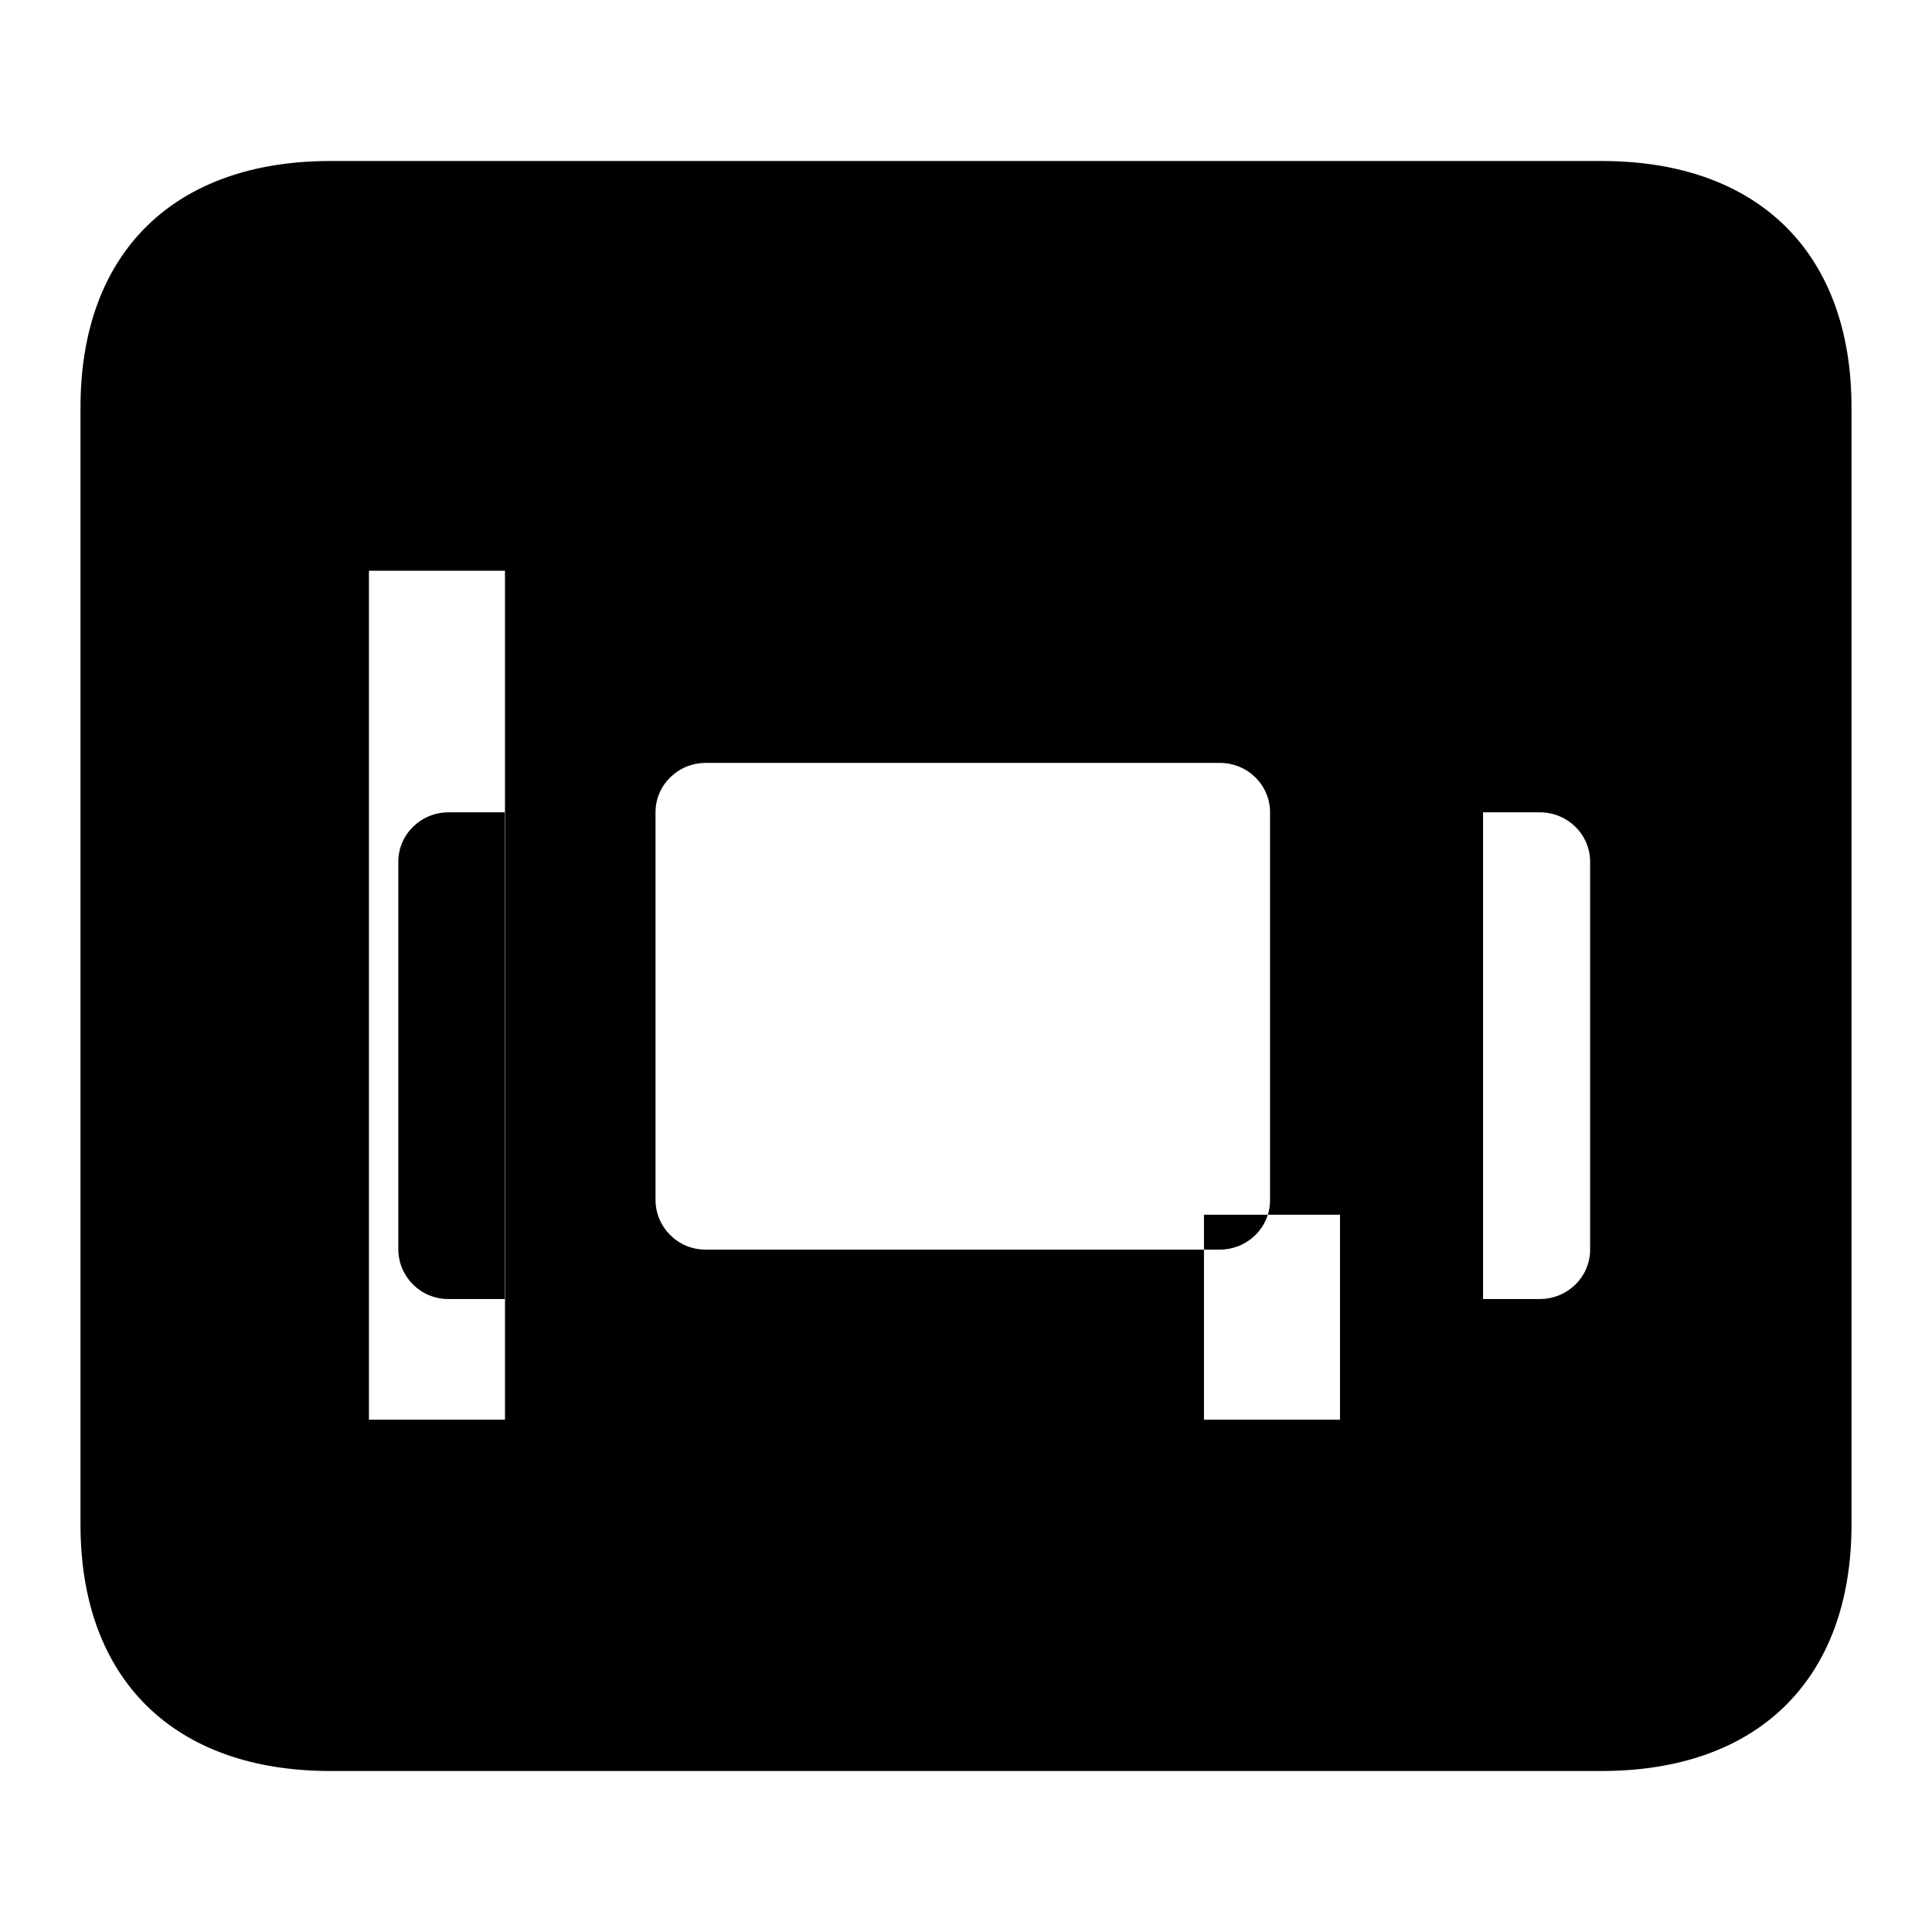
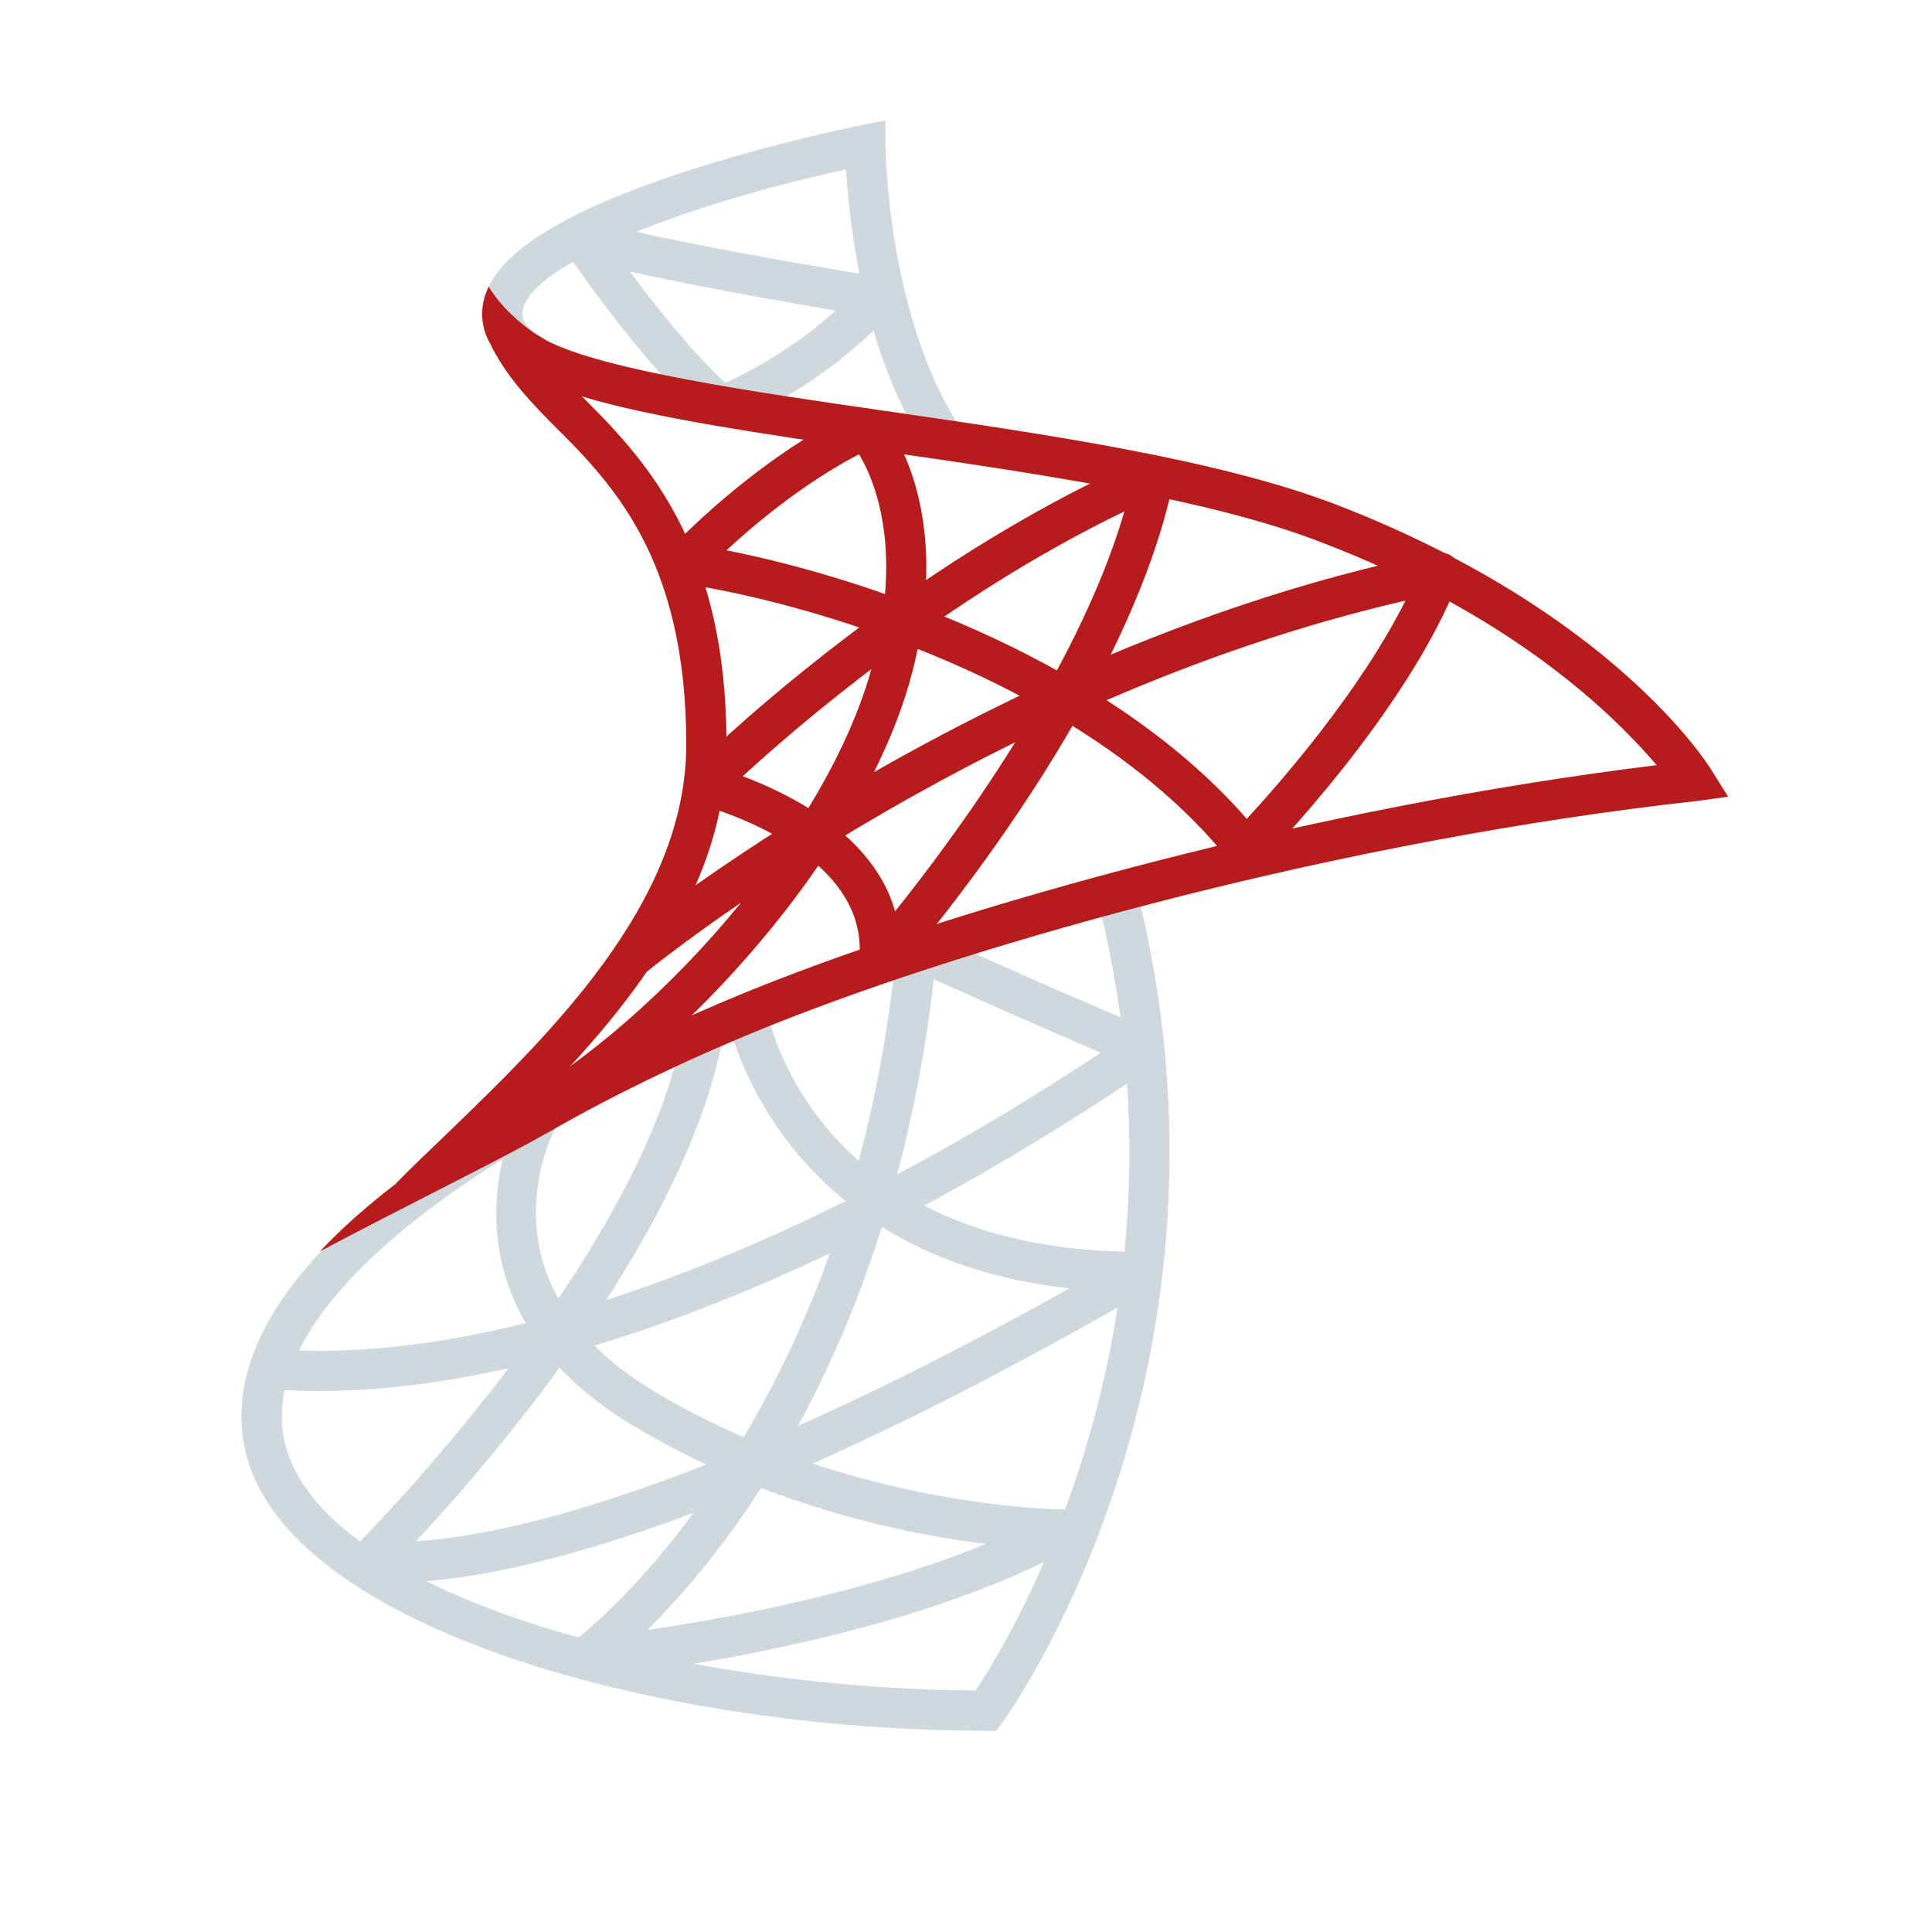
- <svg xmlns="http://www.w3.org/2000/svg" viewBox="0 0 24 24" fill="currentColor">
-   <path d="M4.104 2C2.16 2 1 3.14 1 5.06v13.88C1 20.86 2.16 22 4.104 22h15.792C21.84 22 23 20.86 23 18.94V5.06C23 3.14 21.84 2 19.896 2zM6.273 17.636h-1.69V7.09h1.69zm1.87-7.545c0-.34.28-.614.625-.614h6.384c.346 0 .625.274.625.614v4.818c0 .34-.28.614-.625.614H8.768a.62.62 0 0 1-.625-.614zm8.503 7.545h-1.69V15.09h1.69zm1.777-7.545h.705c.345 0 .625.274.625.614v4.818c0 .34-.28.614-.625.614h-.705zm-12.85 0h.704v6.046h-.704a.62.62 0 0 1-.625-.614v-4.818c0-.34.28-.614.625-.614z" />
+ <svg xmlns="http://www.w3.org/2000/svg" viewBox="0 0 48 48" width="24px" height="24px">
+   <path fill="#cfd8dc" d="M23.084,11.277c-1.633-2.449-1.986-5.722-2.063-7.067c-4.148,0.897-8.269,2.506-8.031,3.691 c0.03,0.149,0.218,0.328,0.53,0.502l-0.488,0.873c-0.596-0.334-0.931-0.719-1.022-1.179c-0.269-1.341,1.25-2.554,4.642-3.709 c2.316-0.789,4.652-1.26,4.751-1.279l0.597-0.12L22,3.6c0,0.042,0.026,4.288,1.916,7.123L23.084,11.277z" />
+   <path fill="#cfd8dc" d="M24.751,43H24.5c-8.192,0-17.309-2.573-18.386-6.879c-0.657-2.63,1.492-5.536,6.214-8.401 l0.52,0.854c-4.249,2.579-6.296,5.172-5.763,7.305c0.935,3.738,9.575,6.068,17.153,6.12c0.901-1.347,5.742-9.26,2.979-19.873 l0.967-0.252c3.149,12.092-3.218,20.837-3.282,20.924L24.751,43z" />
+   <path fill="#cfd8dc" d="M9.931,39.306c-0.539,0-0.806-0.059-0.85-0.07c-0.176-0.043-0.314-0.178-0.362-0.352 c-0.049-0.174,0.001-0.361,0.129-0.488c0.072-0.072,7.197-7.208,8.159-12.978l0.986,0.164c-0.827,4.964-5.715,10.623-7.656,12.707 c1.939-0.111,6.835-1.019,16.234-6.28c-7.335-0.804-8.495-6.676-8.507-6.739l0.983-0.181c0.047,0.246,1.226,6.011,9.244,6.011 c0.003,0,0.005,0,0.008,0l0,0c0.227,0,0.424,0.152,0.482,0.37c0.06,0.218-0.036,0.449-0.231,0.563 C17.315,38.542,11.867,39.305,9.931,39.306z" />
+   <path fill="#cfd8dc" d="M14.524,41.7c-0.207,0-0.395-0.128-0.468-0.325c-0.079-0.211-0.007-0.45,0.177-0.582 c0.034-0.025,1.813-1.338,3.706-4.228c-0.728-0.322-1.465-0.698-2.196-1.137c-0.888-0.533-1.559-1.105-2.06-1.691 c-2.57,0.678-4.942,0.946-7.025,0.769l0.084-0.996c1.876,0.159,4.009-0.063,6.321-0.64c-1.573-2.688-0.129-5.356-0.109-5.392 l0.874,0.487c-0.067,0.122-1.265,2.37,0.249,4.633c2.201-0.632,4.549-1.567,6.979-2.782c0.559-1.835,0.996-3.922,1.225-6.276 c0.016-0.161,0.108-0.304,0.248-0.385s0.311-0.088,0.458-0.021c0.032,0.015,3.264,1.491,5.604,2.454 c0.17,0.07,0.288,0.228,0.307,0.411c0.02,0.183-0.063,0.361-0.216,0.465c-2.289,1.56-4.563,2.913-6.778,4.042 c-0.702,2.225-1.571,4.077-2.459,5.591c3.702,1.383,6.915,1.404,6.956,1.404c0.228,0,0.427,0.154,0.484,0.375 c0.057,0.221-0.042,0.452-0.241,0.563c-4.54,2.522-11.767,3.232-12.072,3.261C14.556,41.699,14.54,41.7,14.524,41.7z M18.909,36.967c-1.04,1.614-2.062,2.773-2.826,3.53c1.998-0.294,5.501-0.938,8.408-2.139 C23.099,38.187,21.084,37.807,18.909,36.967z M14.767,33.431c0.393,0.392,0.883,0.775,1.49,1.14 c0.736,0.442,1.483,0.817,2.22,1.135c0.754-1.264,1.501-2.781,2.142-4.568C18.598,32.1,16.636,32.868,14.767,33.431z M23.202,24.329c-0.205,1.768-0.521,3.381-0.913,4.85c1.66-0.885,3.354-1.896,5.062-3.026 C25.802,25.497,24.099,24.734,23.202,24.329z" />
+   <path fill="#cfd8dc" d="M17.924,10.6c-0.117,0-0.233-0.042-0.325-0.12c-1.61-1.378-3.505-4.182-3.585-4.301 c-0.129-0.191-0.109-0.446,0.046-0.616c0.154-0.171,0.408-0.211,0.608-0.102c0.011,0.003,0.938,0.385,7.217,1.431 c0.181,0.03,0.33,0.156,0.39,0.328c0.061,0.172,0.022,0.364-0.1,0.5c-1.758,1.953-3.979,2.813-4.073,2.848 C18.044,10.589,17.983,10.6,17.924,10.6z M15.647,6.746c0.631,0.849,1.54,1.996,2.372,2.769c0.511-0.233,1.657-0.818,2.744-1.798 C18.18,7.276,16.604,6.962,15.647,6.746z" />
+   <path fill="#b71c1c" d="M21.843,24.4c-0.068,0-0.137-0.014-0.201-0.042c-0.199-0.088-0.319-0.294-0.296-0.51 c0.292-2.749-3.926-3.852-3.969-3.862c-0.174-0.044-0.312-0.179-0.359-0.352s0.002-0.359,0.129-0.486 c0.207-0.207,5.139-5.098,11.327-7.784c0.173-0.075,0.369-0.047,0.515,0.07c0.145,0.118,0.212,0.307,0.174,0.489 c-1.186,5.744-6.71,12.044-6.944,12.309C22.12,24.341,21.982,24.4,21.843,24.4z M18.455,19.285 c1.184,0.445,3.258,1.475,3.783,3.356c1.449-1.808,4.542-5.973,5.697-9.934C23.548,14.817,19.854,17.999,18.455,19.285z" />
+   <path fill="#b71c1c" d="M13.079,28.36l-0.475-0.88c1.883-1.015,4.04-2.883,5.807-5.054c-1.504,1.03-2.365,1.735-2.392,1.758 l-0.639-0.77c0.039-0.032,1.764-1.447,4.631-3.22c0.787-1.266,1.392-2.568,1.703-3.816c0.053-0.212,0.099-0.417,0.136-0.615 c-1.925-0.687-3.701-1.094-4.921-1.269c-0.185-0.026-0.339-0.153-0.401-0.328c-0.062-0.175-0.021-0.371,0.104-0.507 c0.085-0.092,2.116-2.268,4.654-3.463c0.197-0.093,0.433-0.047,0.581,0.114c0.067,0.073,1.44,1.615,1.091,4.805 c1.155,0.45,2.345,0.997,3.491,1.648c2.759-1.24,5.892-2.356,9.229-3.03c0.172-0.034,0.363,0.028,0.481,0.168 c0.117,0.14,0.149,0.333,0.083,0.503c-1.3,3.332-4.786,6.891-4.934,7.041c-0.101,0.102-0.239,0.153-0.383,0.148 c-0.143-0.008-0.275-0.076-0.365-0.188c-1.12-1.408-2.584-2.574-4.163-3.523c-2.175,1.004-4.101,2.078-5.684,3.049 C18.693,24.084,15.644,26.979,13.079,28.36z M27.492,17.396c1.29,0.832,2.491,1.81,3.484,2.948 c0.828-0.898,2.815-3.168,3.942-5.422C32.268,15.532,29.76,16.415,27.492,17.396z M22.799,16.122 c-0.033,0.163-0.071,0.33-0.113,0.5c-0.21,0.839-0.544,1.701-0.972,2.561c1.096-0.626,2.309-1.272,3.618-1.898 C24.494,16.841,23.639,16.455,22.799,16.122z M18.048,13.672c1.111,0.218,2.48,0.574,3.941,1.086 c0.152-1.843-0.346-2.972-0.647-3.472C19.966,12.004,18.761,13.014,18.048,13.672z" />
+   <path fill="#b71c1c" d="M18.05,18.5c0,4.38-3.65,7.86-6.28,10.4c-0.44,0.43-1.93,0.5-1.93,0.5 c0.37-0.38,0.79-0.78,1.24-1.21c2.5-2.42,5.97-5.73,5.97-9.69c0-4.69-1.89-6.54-3.38-8.02c-0.66-0.67-1.22-1.31-1.56-2.09 l0.31-0.13c0.34,0.15,0.73,0.32,1.03,0.45c0.24,0.35,0.56,0.69,0.93,1.06C15.91,11.3,18.05,13.4,18.05,18.5z" />
+   <path fill="#b71c1c" d="M42.935,19.794c0,0-0.605,0.086-0.775,0.106c-8.76,0.97-17.8,3.49-22.97,5.56 c-1.87,0.75-3.81,1.66-5.58,2.68c-0.01,0.01-0.02,0.01-0.04,0.02C12.53,28.76,10,30,7.95,31.09c3-3.19,8.62-5.65,10.86-6.55 c5.07-2.03,13.78-4.48,22.35-5.53c-1.01-1.18-3.48-3.68-8.34-5.54c-2.84-1.1-7.16-1.72-10.97-2.27c-6.06-0.87-9.51-1.45-9.84-3.1 c-0.07-0.33-0.02-0.66,0.13-0.98c0.33,0.54,0.8,0.92,1.11,1.14c0.15,0.1,0.26,0.16,0.3,0.18l0.01,0.01 c1.42,0.75,5.25,1.3,8.44,1.76c3.86,0.56,8.23,1.19,11.18,2.32c6.87,2.65,9.24,6.44,9.34,6.6 C42.61,19.28,42.935,19.794,42.935,19.794z" />
</svg>
